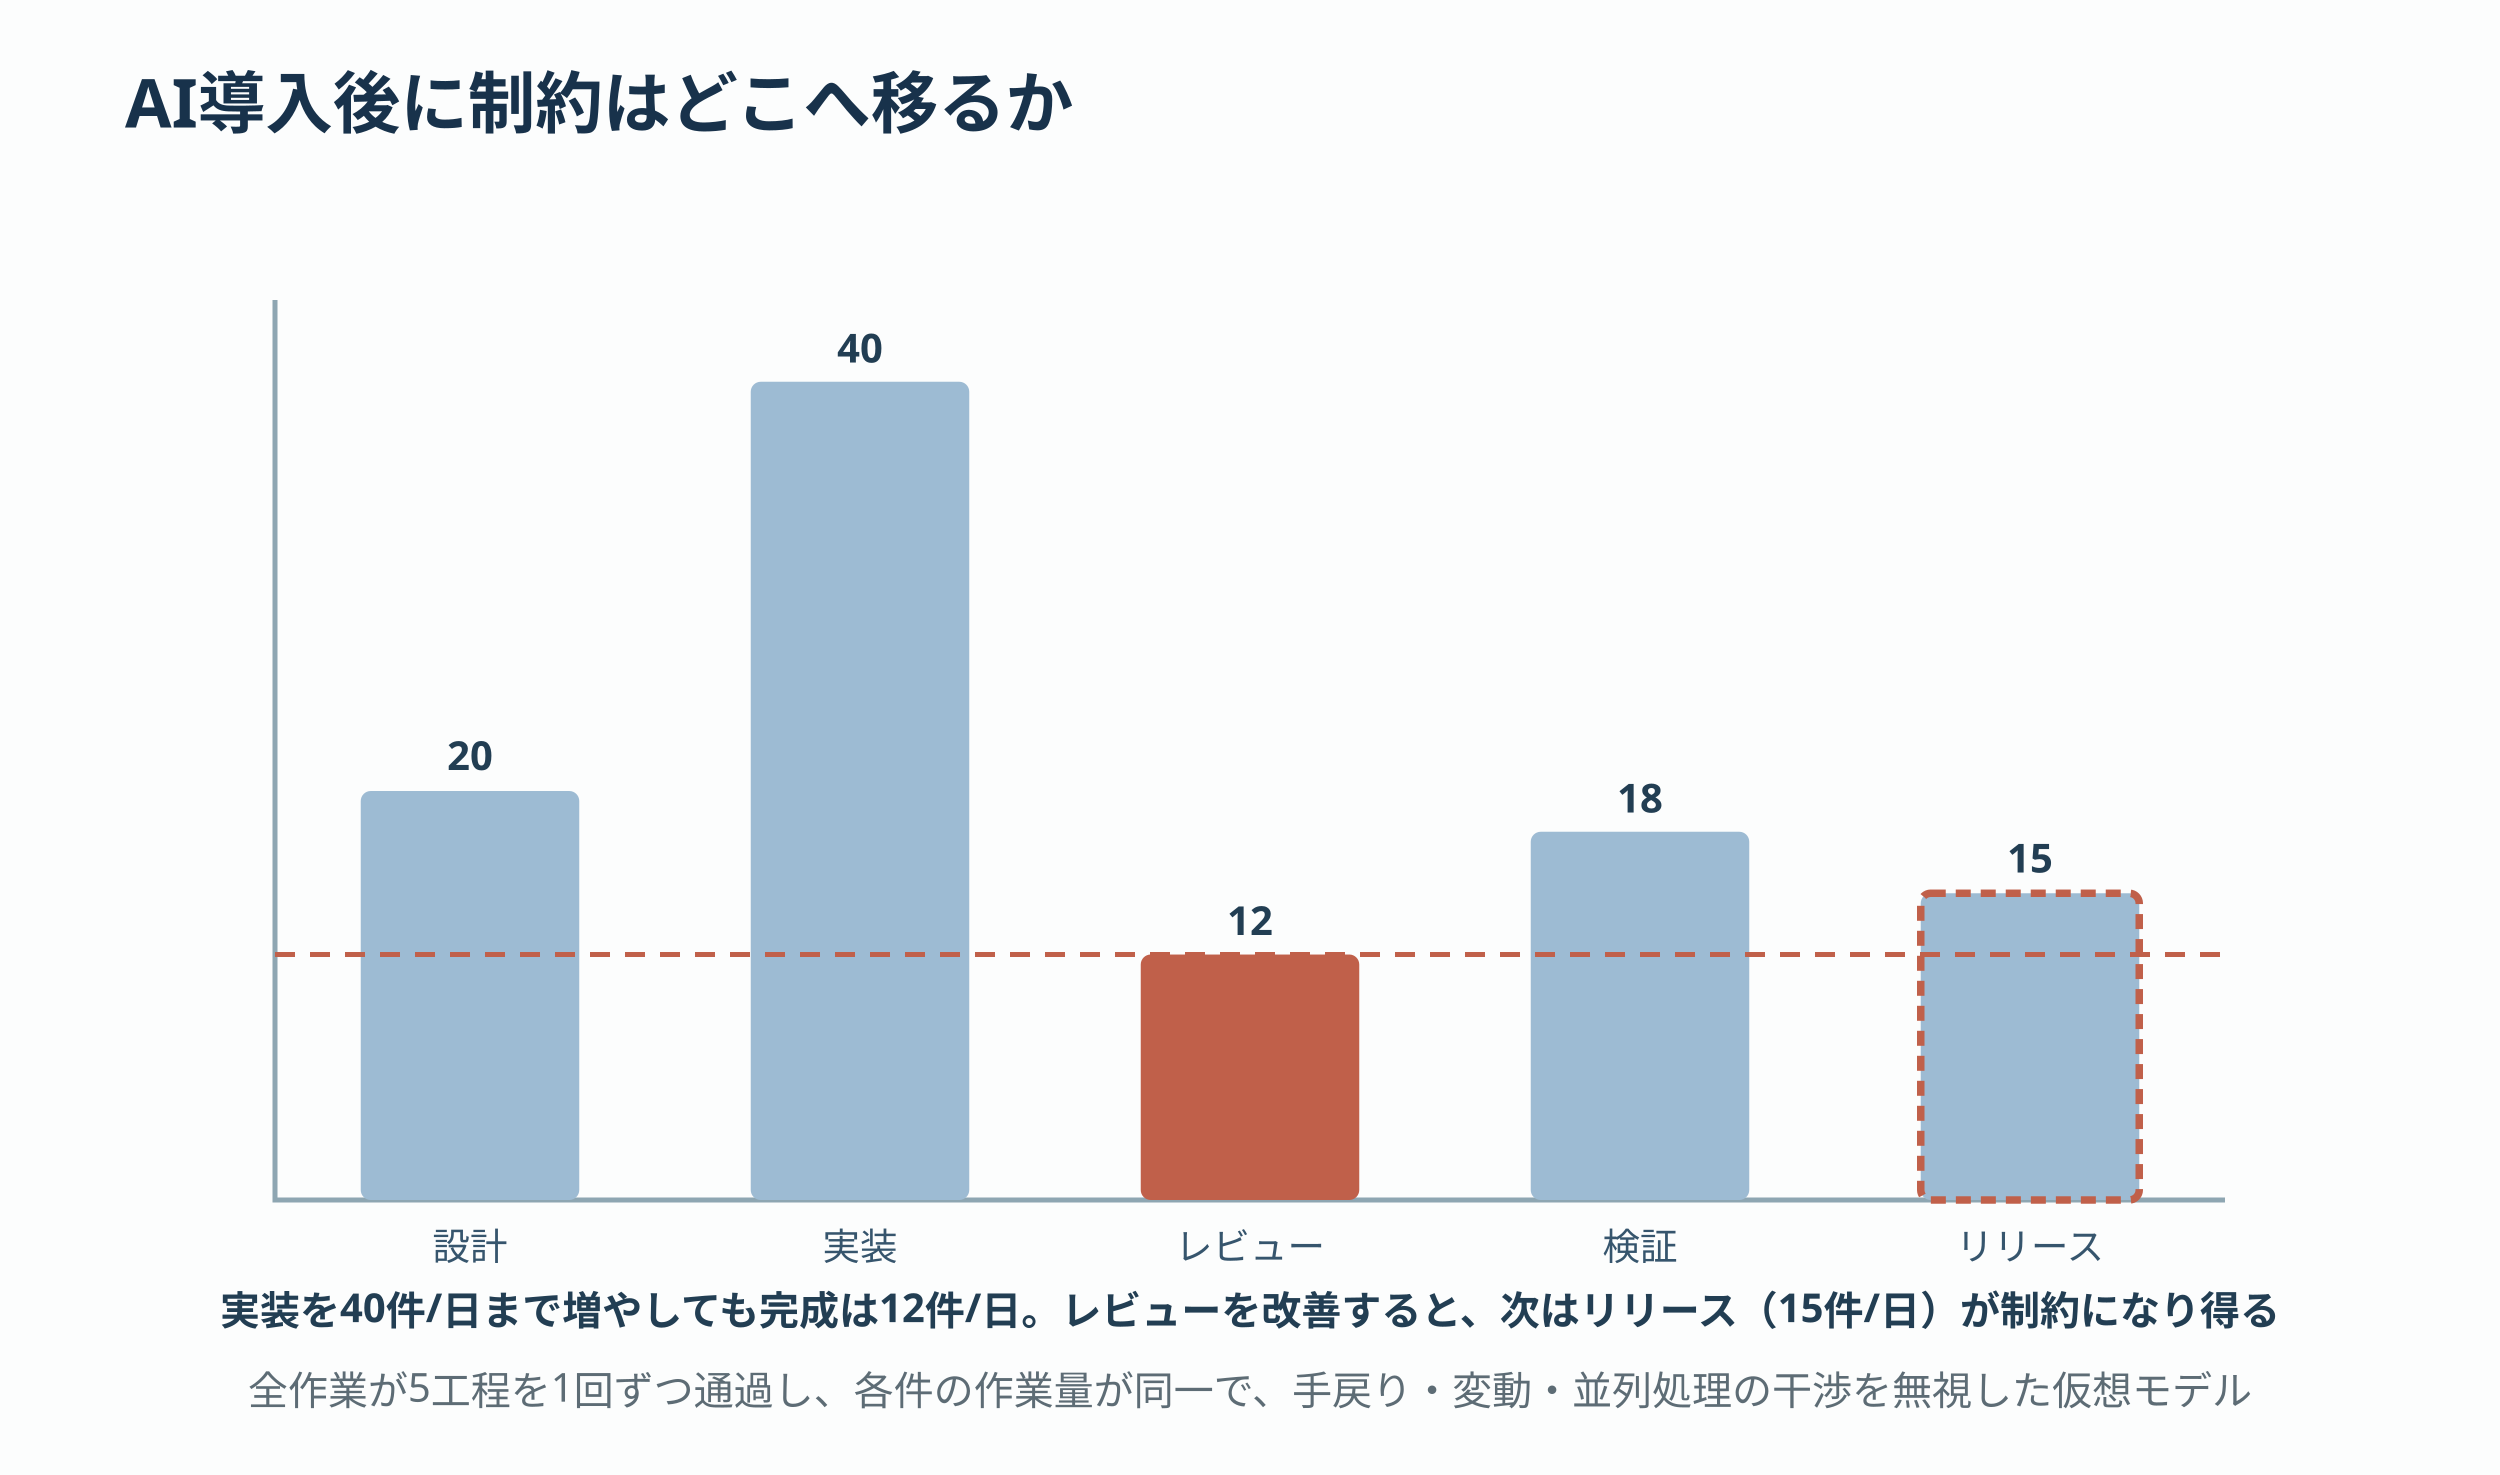
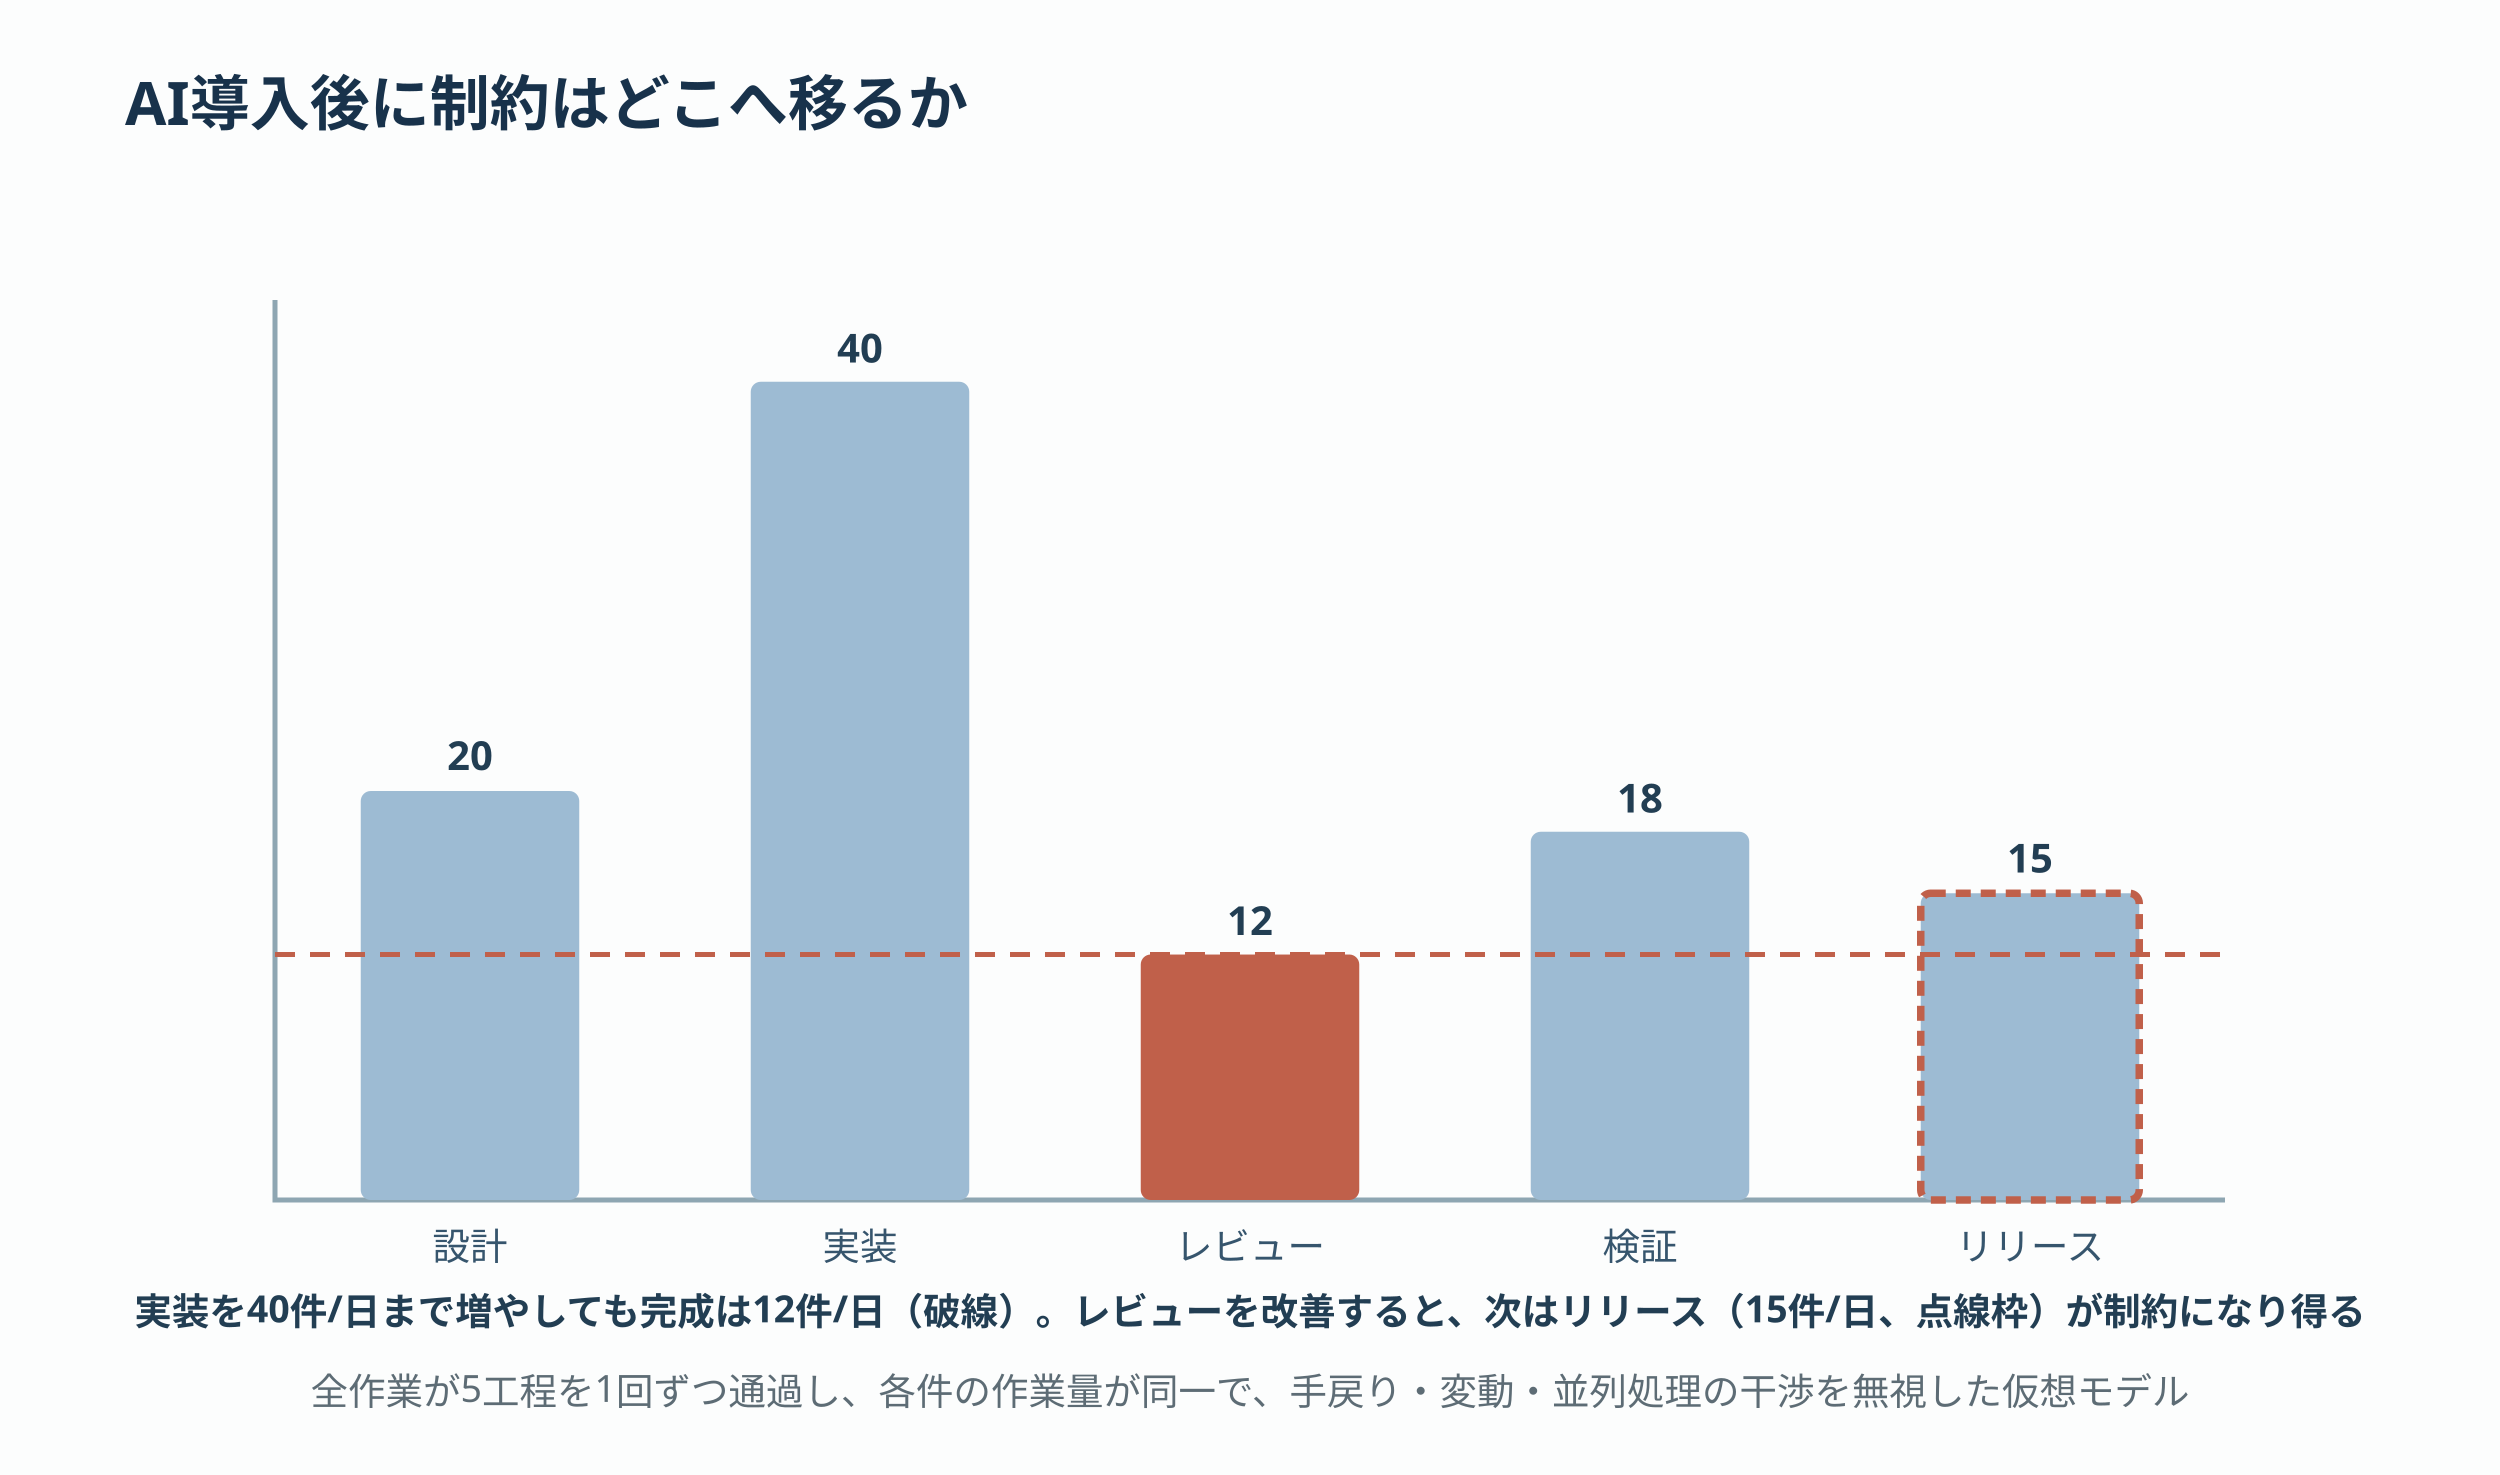
<svg xmlns="http://www.w3.org/2000/svg" width="1000" height="590" viewBox="0 0 1000 590" role="img" aria-label="AI導入後の5工程の処理能力の棒グラフ。実装40件/日に対しレビュー12件/日が制約で、次の制約はリリース15件/日">
  <rect width="100%" height="100%" fill="#fcfdfd" />
-   <text x="50" y="51" text-anchor="start" font-family="sans-serif" font-size="27" font-weight="700" fill="#18324b">AI導入後に制約はどこへ移るか</text>
+   <text x="50" y="50" text-anchor="start" font-family="sans-serif" font-size="24" font-weight="700" fill="#18324b">AI導入後に制約はどこへ移るか</text>
  <path d="M110 120 V480 H890" stroke="#8ea6b2" stroke-width="2" fill="none" />
  <rect x="144.3" y="316.4" width="87.4" height="163.6" rx="4" fill="#9dbbd3" />
  <text x="188" y="308" text-anchor="middle" font-family="sans-serif" font-size="16" font-weight="700" fill="#223e53">20</text>
  <text x="188" y="504" text-anchor="middle" font-family="sans-serif" font-size="15" fill="#36556d">設計</text>
  <rect x="300.3" y="152.7" width="87.4" height="327.3" rx="4" fill="#9dbbd3" />
  <text x="344" y="145" text-anchor="middle" font-family="sans-serif" font-size="16" font-weight="700" fill="#223e53">40</text>
  <text x="344" y="504" text-anchor="middle" font-family="sans-serif" font-size="15" fill="#36556d">実装</text>
  <rect x="456.3" y="381.8" width="87.4" height="98.2" rx="4" fill="#c0604a" />
  <text x="500" y="374" text-anchor="middle" font-family="sans-serif" font-size="16" font-weight="700" fill="#223e53">12</text>
  <text x="500" y="504" text-anchor="middle" font-family="sans-serif" font-size="15" fill="#36556d">レビュー</text>
  <rect x="612.3" y="332.7" width="87.4" height="147.3" rx="4" fill="#9dbbd3" />
  <text x="656" y="325" text-anchor="middle" font-family="sans-serif" font-size="16" font-weight="700" fill="#223e53">18</text>
  <text x="656" y="504" text-anchor="middle" font-family="sans-serif" font-size="15" fill="#36556d">検証</text>
  <rect x="768.3" y="357.3" width="87.4" height="122.7" rx="4" fill="#9dbbd3" stroke="#c0604a" stroke-width="3" stroke-dasharray="6 4" />
  <text x="812" y="349" text-anchor="middle" font-family="sans-serif" font-size="16" font-weight="700" fill="#223e53">15</text>
  <text x="812" y="504" text-anchor="middle" font-family="sans-serif" font-size="15" fill="#36556d">リリース</text>
  <path d="M110 381.8 H890" stroke="#c0604a" stroke-width="2" stroke-dasharray="8 6" />
-   <text x="890" y="374" text-anchor="end" font-family="sans-serif" font-size="14" font-weight="700" fill="#c0604a" />
-   <text x="500" y="530" text-anchor="middle" font-family="sans-serif" font-size="16" font-weight="700" fill="#223e53">実装を40件/日まで増やしても完成は12件/日。レビューを改善すると、次はリリース（15件/日）が制約になり得る</text>
-   <text x="500" y="562" text-anchor="middle" font-family="sans-serif" font-size="16" fill="#5d6c75">全作業が5工程を1回ずつ通過し、各件の作業量が同一で、手戻り・変動・並列処理の干渉を無視した仮想モデル</text>
+   <text x="500" y="530" text-anchor="middle" font-family="sans-serif" font-size="15" font-weight="700" fill="#223e53">実装を40件/日まで増やしても完成は12件/日（破線）。レビューを改善すると、次はリリース（15件/日、点線枠）が制約になり得る</text>
+   <text x="500" y="562" text-anchor="middle" font-family="sans-serif" font-size="15" fill="#5d6c75">全作業が5工程を1回ずつ通過し、各件の作業量が同一で、手戻り・変動・並列処理の干渉を無視した仮想モデル</text>
</svg>
